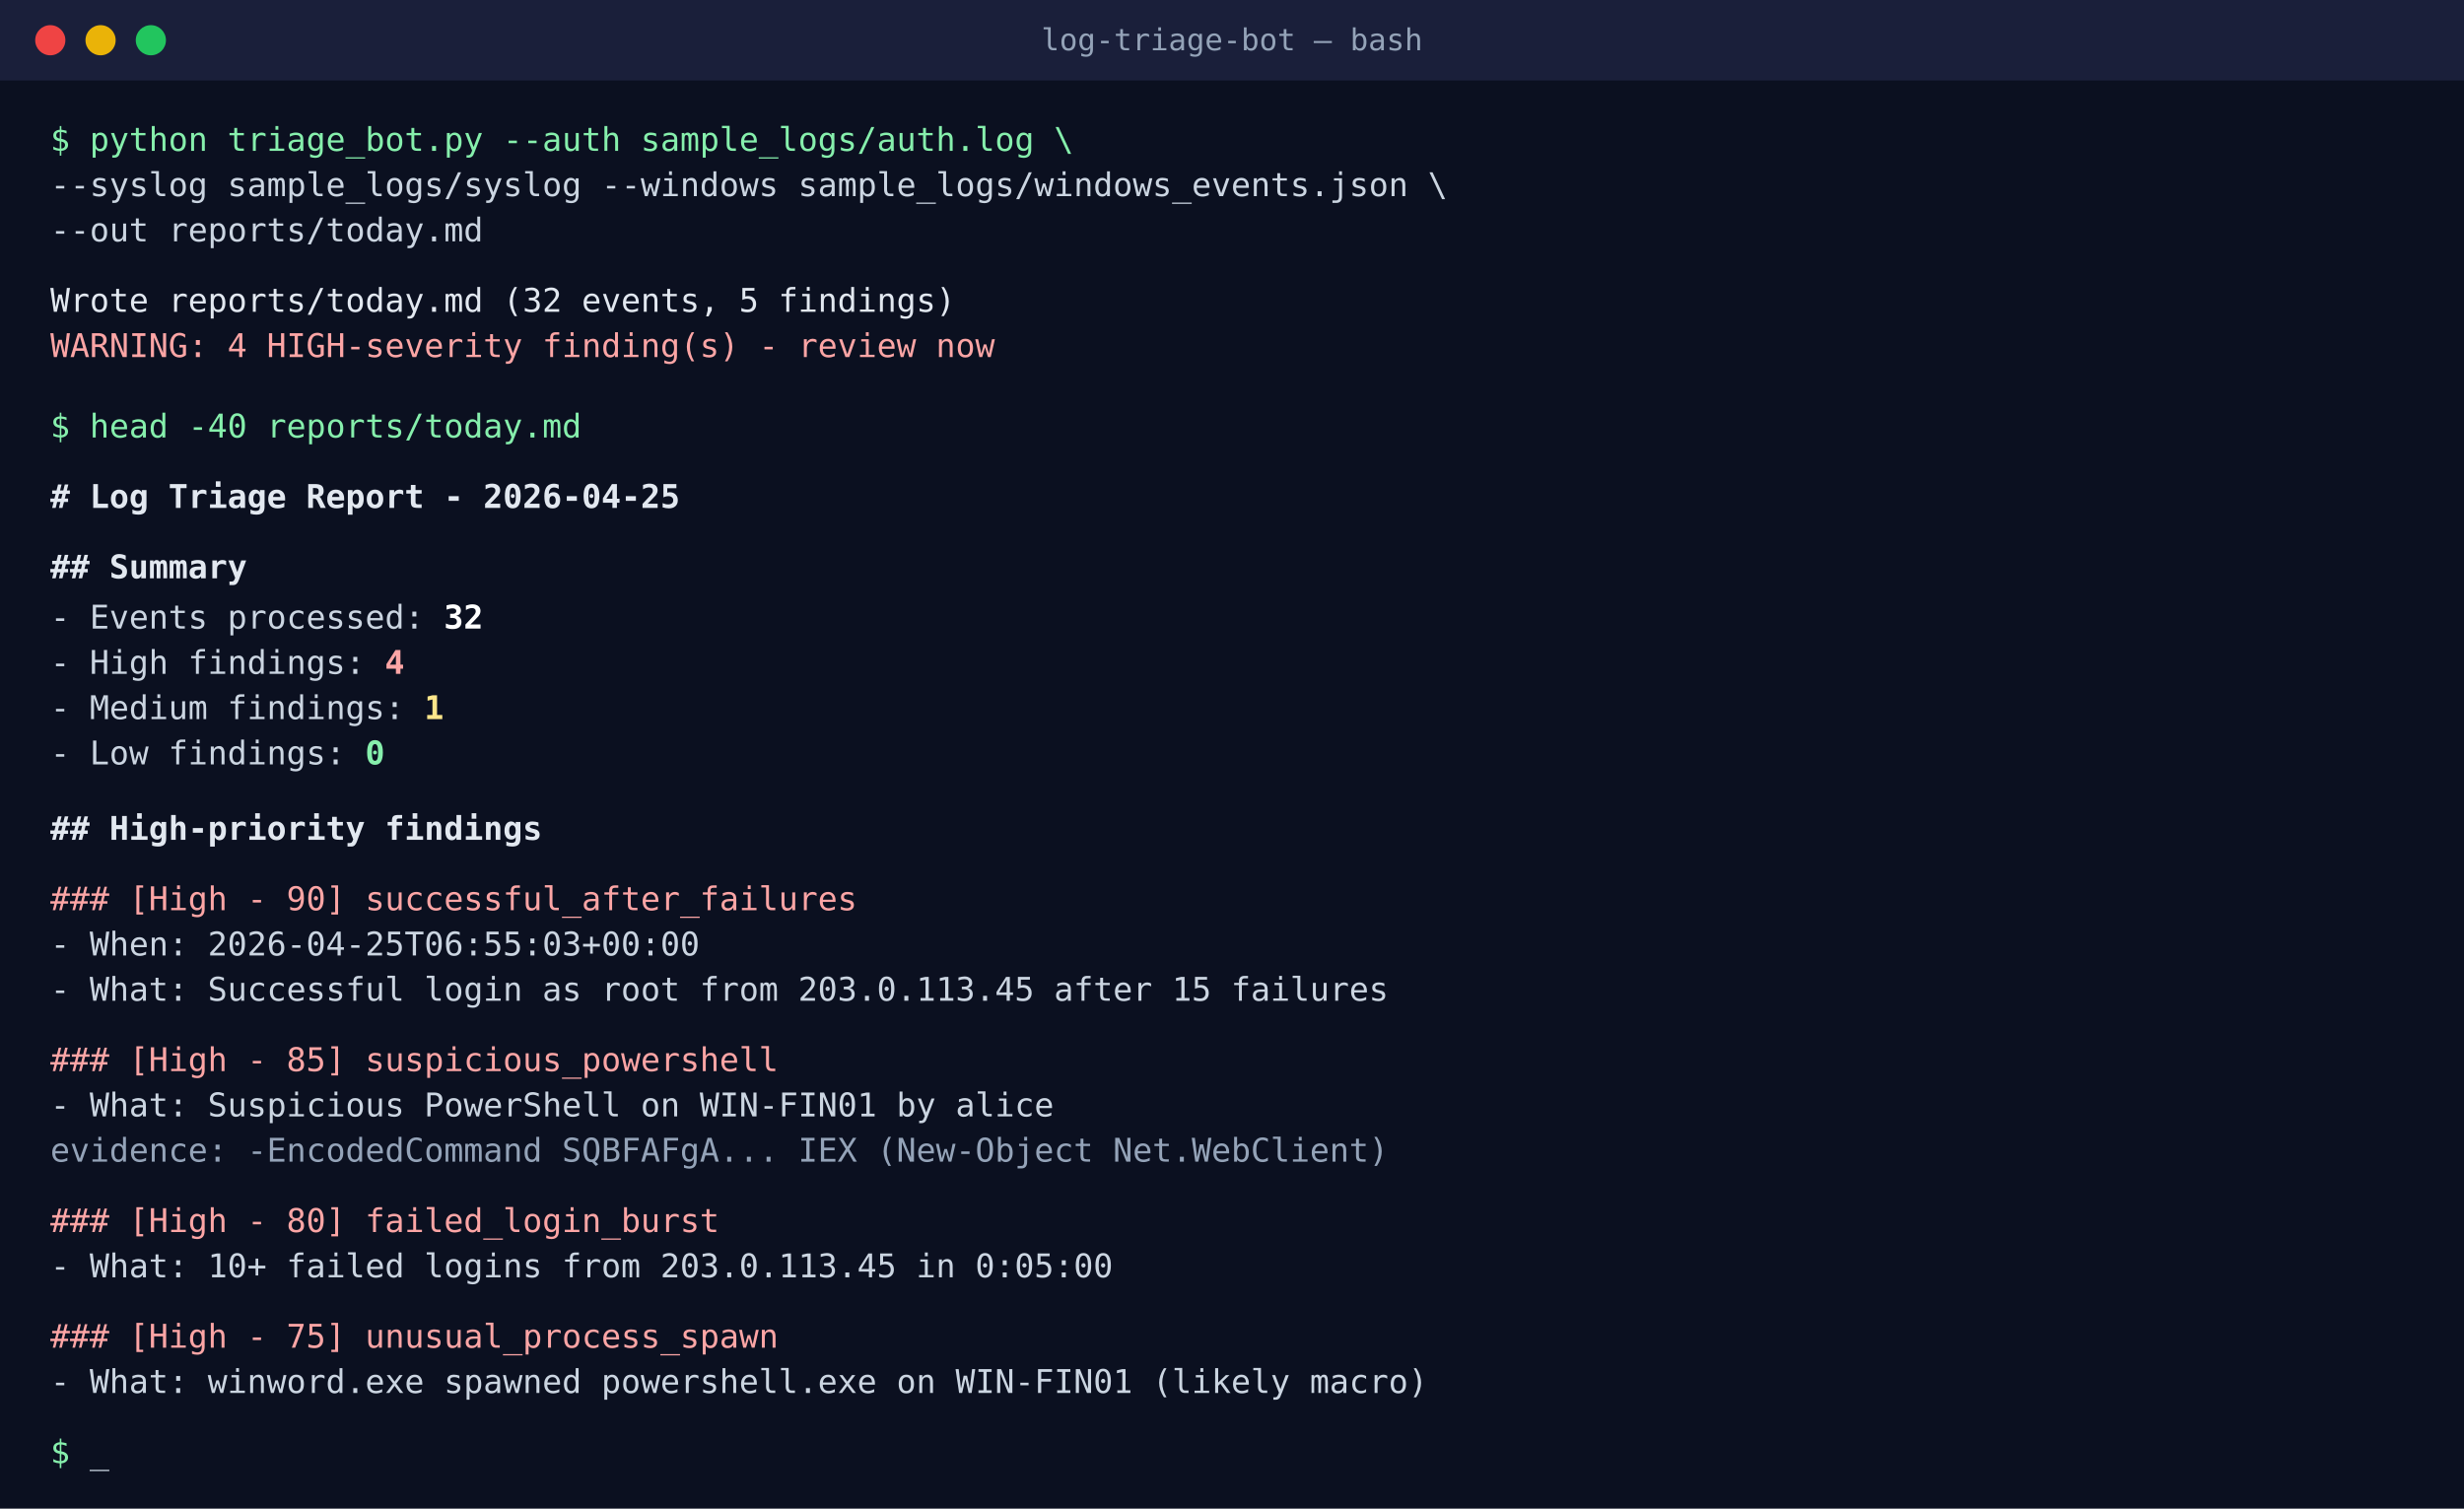
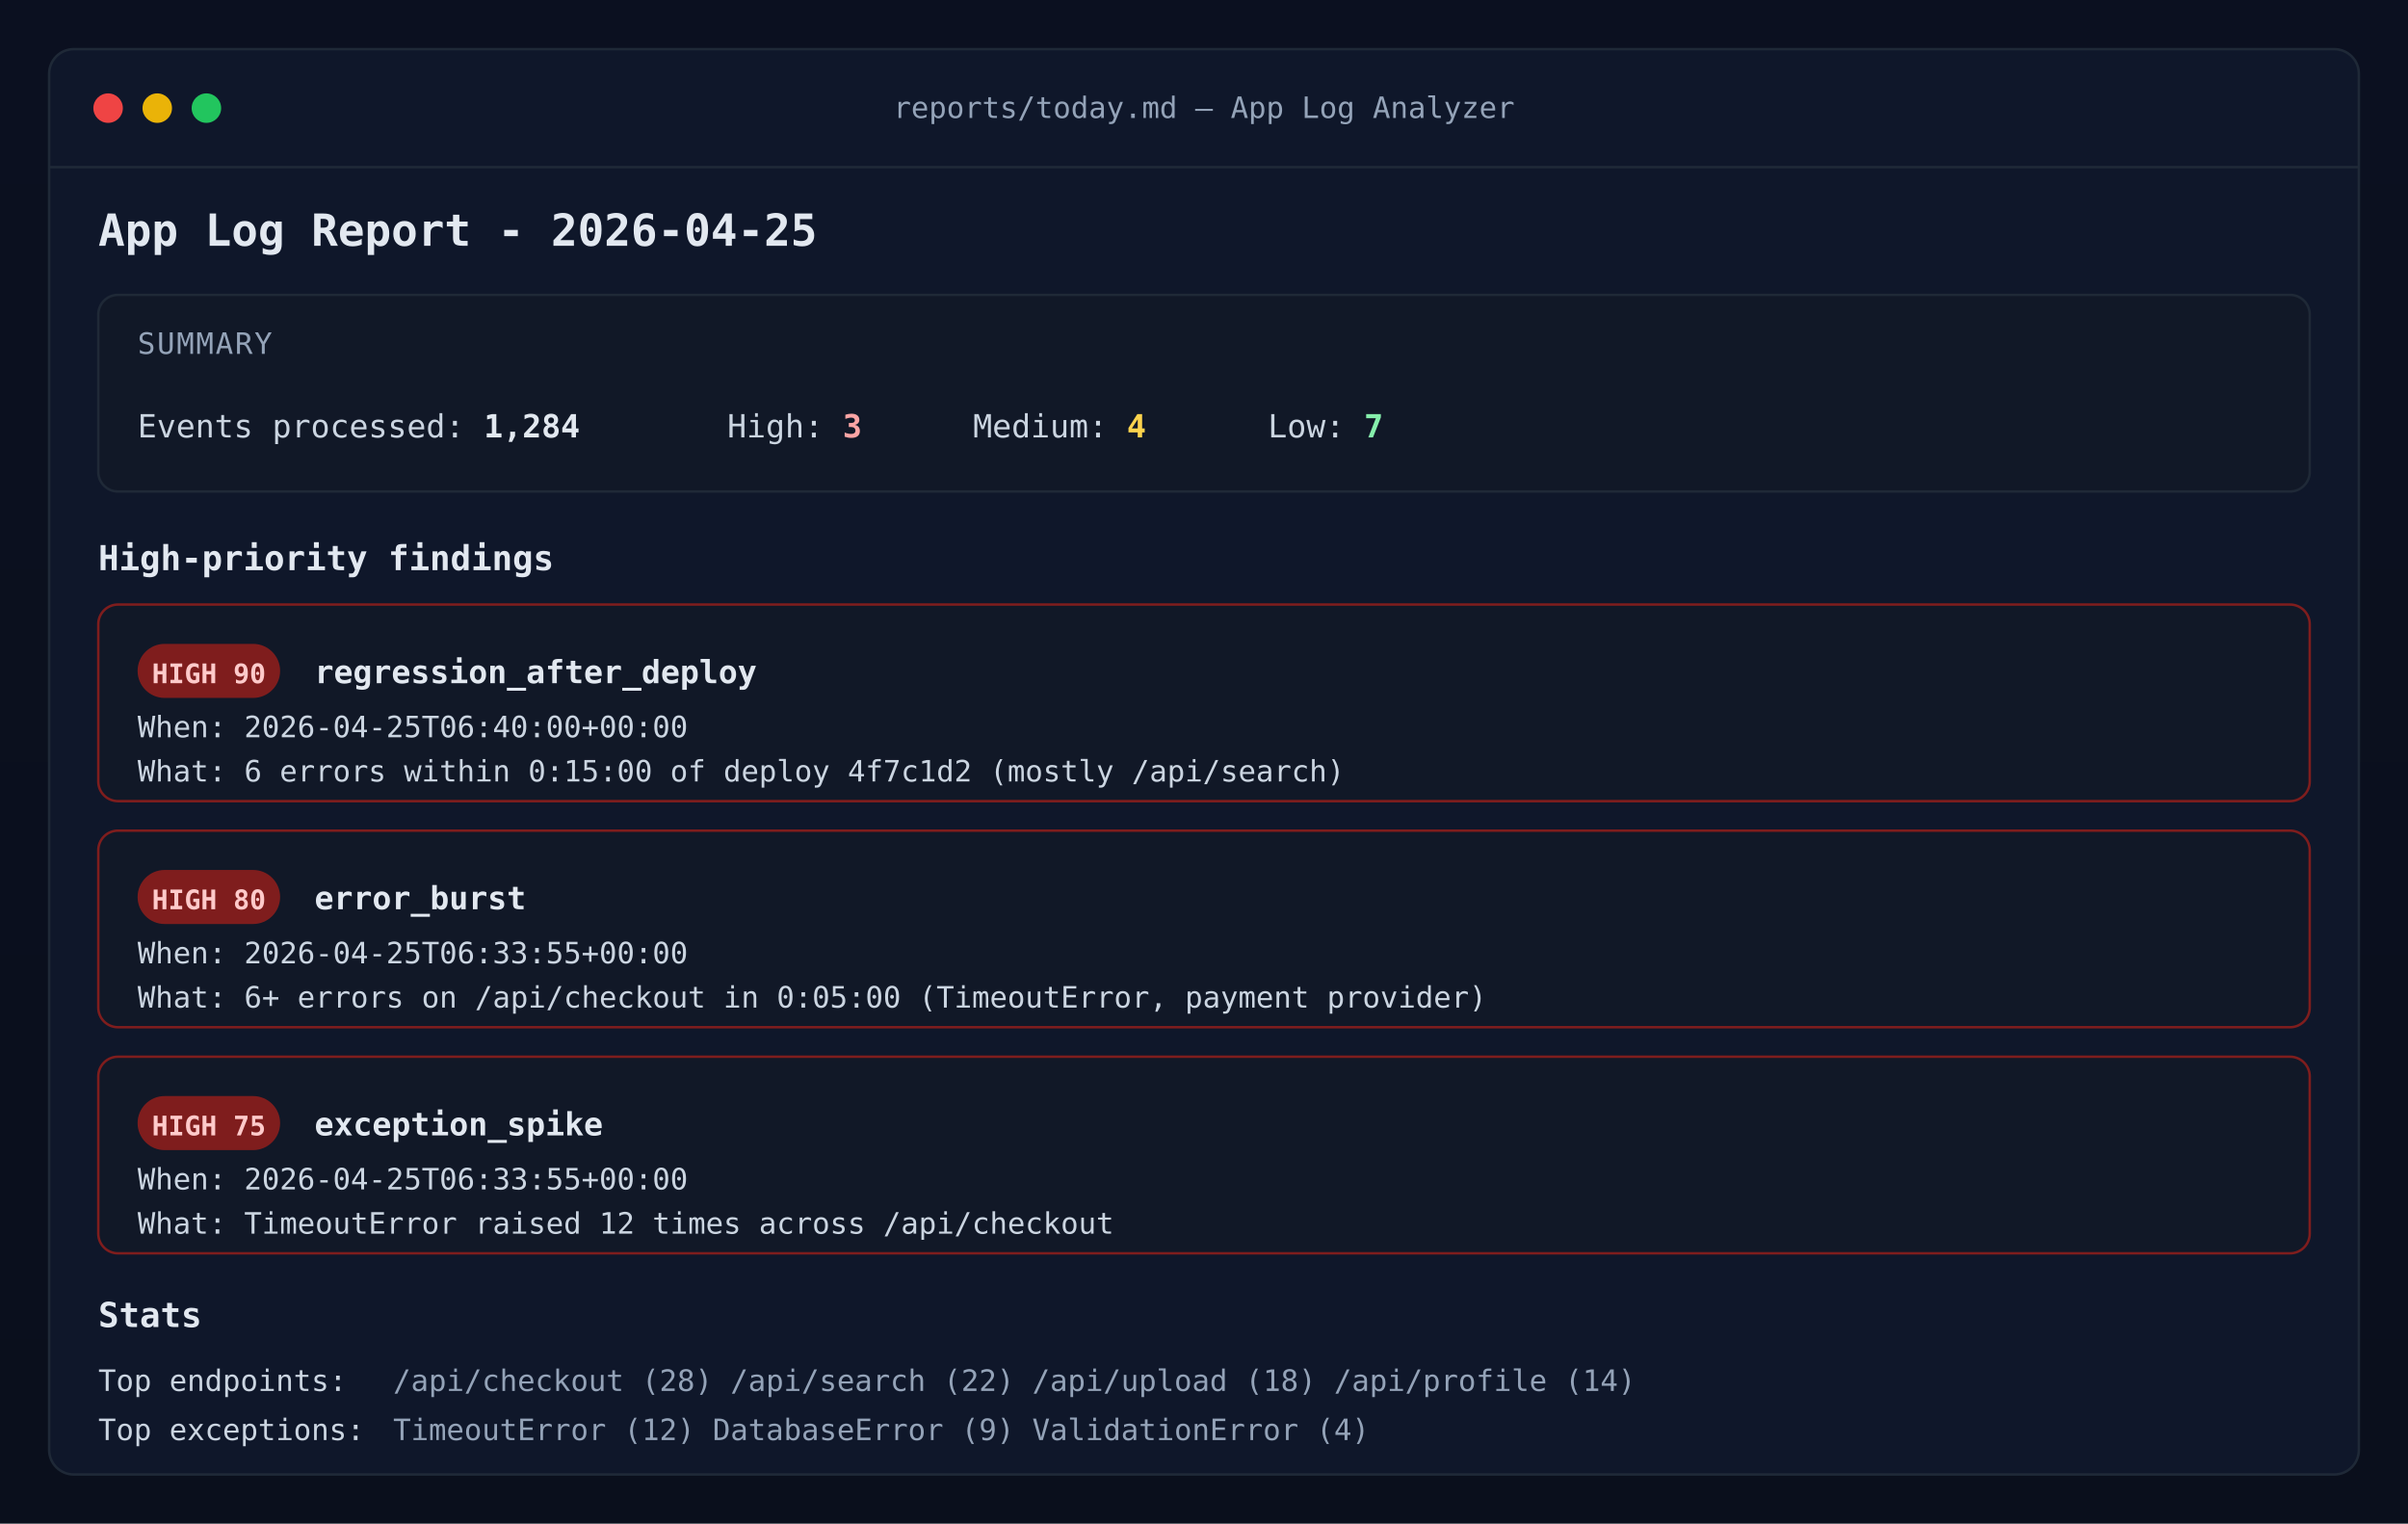
- <svg xmlns="http://www.w3.org/2000/svg" viewBox="0 0 980 600" font-family="ui-monospace,Menlo,Consolas,monospace">
-   <rect width="980" height="600" fill="#0b1020" />
-   <rect x="0" y="0" width="980" height="32" fill="#1a1f3a" />
-   <circle cx="20" cy="16" r="6" fill="#ef4444" />
-   <circle cx="40" cy="16" r="6" fill="#eab308" />
-   <circle cx="60" cy="16" r="6" fill="#22c55e" />
-   <text x="490" y="20" font-size="12" fill="#94a3b8" text-anchor="middle">log-triage-bot — bash</text>
-   <g font-size="13">
-     <text x="20" y="60" fill="#86efac">$ python triage_bot.py --auth sample_logs/auth.log \</text>
-     <text x="20" y="78" fill="#cbd5e1">    --syslog sample_logs/syslog --windows sample_logs/windows_events.json \</text>
-     <text x="20" y="96" fill="#cbd5e1">    --out reports/today.md</text>
-     <text x="20" y="124" fill="#e2e8f0">Wrote reports/today.md (32 events, 5 findings)</text>
-     <text x="20" y="142" fill="#fca5a5">  WARNING: 4 HIGH-severity finding(s) - review now</text>
-     <text x="20" y="174" fill="#86efac">$ head -40 reports/today.md</text>
-     <text x="20" y="202" fill="#e2e8f0" font-weight="700"># Log Triage Report - 2026-04-25</text>
-     <text x="20" y="230" fill="#e2e8f0" font-weight="700">## Summary</text>
-     <text x="20" y="250" fill="#cbd5e1">- Events processed: <tspan font-weight="700" fill="#fff">32</tspan>
+ <svg xmlns="http://www.w3.org/2000/svg" viewBox="0 0 980 620" font-family="ui-monospace,SFMono-Regular,Menlo,Consolas,monospace">
+   <defs>
+     <linearGradient id="bg" x1="0" y1="0" x2="0" y2="1">
+       <stop offset="0" stop-color="#0b1020" />
+       <stop offset="1" stop-color="#0a0f1c" />
+     </linearGradient>
+   </defs>
+   <rect width="980" height="620" fill="url(#bg)" />
+   <rect x="20" y="20" width="940" height="580" rx="10" fill="#0f172a" stroke="#1f2937" />
+   <circle cx="44" cy="44" r="6" fill="#ef4444" />
+   <circle cx="64" cy="44" r="6" fill="#eab308" />
+   <circle cx="84" cy="44" r="6" fill="#22c55e" />
+   <text x="490" y="48" font-size="12" fill="#94a3b8" text-anchor="middle">reports/today.md — App Log Analyzer</text>
+   <line x1="20" y1="68" x2="960" y2="68" stroke="#1f2937" />
+   <text x="40" y="100" font-size="18" font-weight="700" fill="#e2e8f0">App Log Report - 2026-04-25</text>
+   <rect x="40" y="120" width="900" height="80" rx="8" fill="#111827" stroke="#1f2937" />
+   <text x="56" y="144" font-size="12" fill="#94a3b8" letter-spacing="0.7">SUMMARY</text>
+   <g font-size="13" fill="#cbd5e1">
+     <text x="56" y="178">Events processed: <tspan fill="#e2e8f0" font-weight="700">1,284</tspan>
    </text>
-     <text x="20" y="268" fill="#cbd5e1">- High findings:    <tspan font-weight="700" fill="#fca5a5">4</tspan>
+     <text x="296" y="178">High: <tspan fill="#fca5a5" font-weight="700">3</tspan>
    </text>
-     <text x="20" y="286" fill="#cbd5e1">- Medium findings:  <tspan font-weight="700" fill="#fde68a">1</tspan>
+     <text x="396" y="178">Medium: <tspan fill="#fcd34d" font-weight="700">4</tspan>
    </text>
-     <text x="20" y="304" fill="#cbd5e1">- Low findings:     <tspan font-weight="700" fill="#86efac">0</tspan>
-     </text>
-     <text x="20" y="334" fill="#e2e8f0" font-weight="700">## High-priority findings</text>
-     <text x="20" y="362" fill="#fca5a5">### [High - 90] successful_after_failures</text>
-     <text x="20" y="380" fill="#cbd5e1">- When: 2026-04-25T06:55:03+00:00</text>
-     <text x="20" y="398" fill="#cbd5e1">- What: Successful login as root from 203.0.113.45 after 15 failures</text>
-     <text x="20" y="426" fill="#fca5a5">### [High - 85] suspicious_powershell</text>
-     <text x="20" y="444" fill="#cbd5e1">- What: Suspicious PowerShell on WIN-FIN01 by alice</text>
-     <text x="20" y="462" fill="#94a3b8">  evidence: -EncodedCommand SQBFAFgA... IEX (New-Object Net.WebClient)</text>
-     <text x="20" y="490" fill="#fca5a5">### [High - 80] failed_login_burst</text>
-     <text x="20" y="508" fill="#cbd5e1">- What: 10+ failed logins from 203.0.113.45 in 0:05:00</text>
-     <text x="20" y="536" fill="#fca5a5">### [High - 75] unusual_process_spawn</text>
-     <text x="20" y="554" fill="#cbd5e1">- What: winword.exe spawned powershell.exe on WIN-FIN01 (likely macro)</text>
-     <text x="20" y="582" fill="#86efac">$ <tspan fill="#cbd5e1">_</tspan>
+     <text x="516" y="178">Low: <tspan fill="#86efac" font-weight="700">7</tspan>
    </text>
  </g>
+   <text x="40" y="232" font-size="14" font-weight="700" fill="#e2e8f0">High-priority findings</text>
+   <rect x="40" y="246" width="900" height="80" rx="8" fill="#111827" stroke="#7f1d1d" />
+   <rect x="56" y="262" width="58" height="22" rx="11" fill="#7f1d1d" />
+   <text x="85" y="278" font-size="11" fill="#fecaca" text-anchor="middle" font-weight="700">HIGH 90</text>
+   <text x="128" y="278" font-size="13" fill="#e2e8f0" font-weight="700">regression_after_deploy</text>
+   <text x="56" y="300" font-size="12" fill="#cbd5e1">When: 2026-04-25T06:40:00+00:00</text>
+   <text x="56" y="318" font-size="12" fill="#cbd5e1">What: 6 errors within 0:15:00 of deploy 4f7c1d2 (mostly /api/search)</text>
+   <rect x="40" y="338" width="900" height="80" rx="8" fill="#111827" stroke="#7f1d1d" />
+   <rect x="56" y="354" width="58" height="22" rx="11" fill="#7f1d1d" />
+   <text x="85" y="370" font-size="11" fill="#fecaca" text-anchor="middle" font-weight="700">HIGH 80</text>
+   <text x="128" y="370" font-size="13" fill="#e2e8f0" font-weight="700">error_burst</text>
+   <text x="56" y="392" font-size="12" fill="#cbd5e1">When: 2026-04-25T06:33:55+00:00</text>
+   <text x="56" y="410" font-size="12" fill="#cbd5e1">What: 6+ errors on /api/checkout in 0:05:00 (TimeoutError, payment provider)</text>
+   <rect x="40" y="430" width="900" height="80" rx="8" fill="#111827" stroke="#7f1d1d" />
+   <rect x="56" y="446" width="58" height="22" rx="11" fill="#7f1d1d" />
+   <text x="85" y="462" font-size="11" fill="#fecaca" text-anchor="middle" font-weight="700">HIGH 75</text>
+   <text x="128" y="462" font-size="13" fill="#e2e8f0" font-weight="700">exception_spike</text>
+   <text x="56" y="484" font-size="12" fill="#cbd5e1">When: 2026-04-25T06:33:55+00:00</text>
+   <text x="56" y="502" font-size="12" fill="#cbd5e1">What: TimeoutError raised 12 times across /api/checkout</text>
+   <text x="40" y="540" font-size="14" font-weight="700" fill="#e2e8f0">Stats</text>
+   <g font-size="12" fill="#cbd5e1">
+     <text x="40" y="566">Top endpoints:</text>
+     <text x="160" y="566" fill="#94a3b8">/api/checkout (28)  /api/search (22)  /api/upload (18)  /api/profile (14)</text>
+     <text x="40" y="586">Top exceptions:</text>
+     <text x="160" y="586" fill="#94a3b8">TimeoutError (12)   DatabaseError (9)   ValidationError (4)</text>
+   </g>
</svg>
